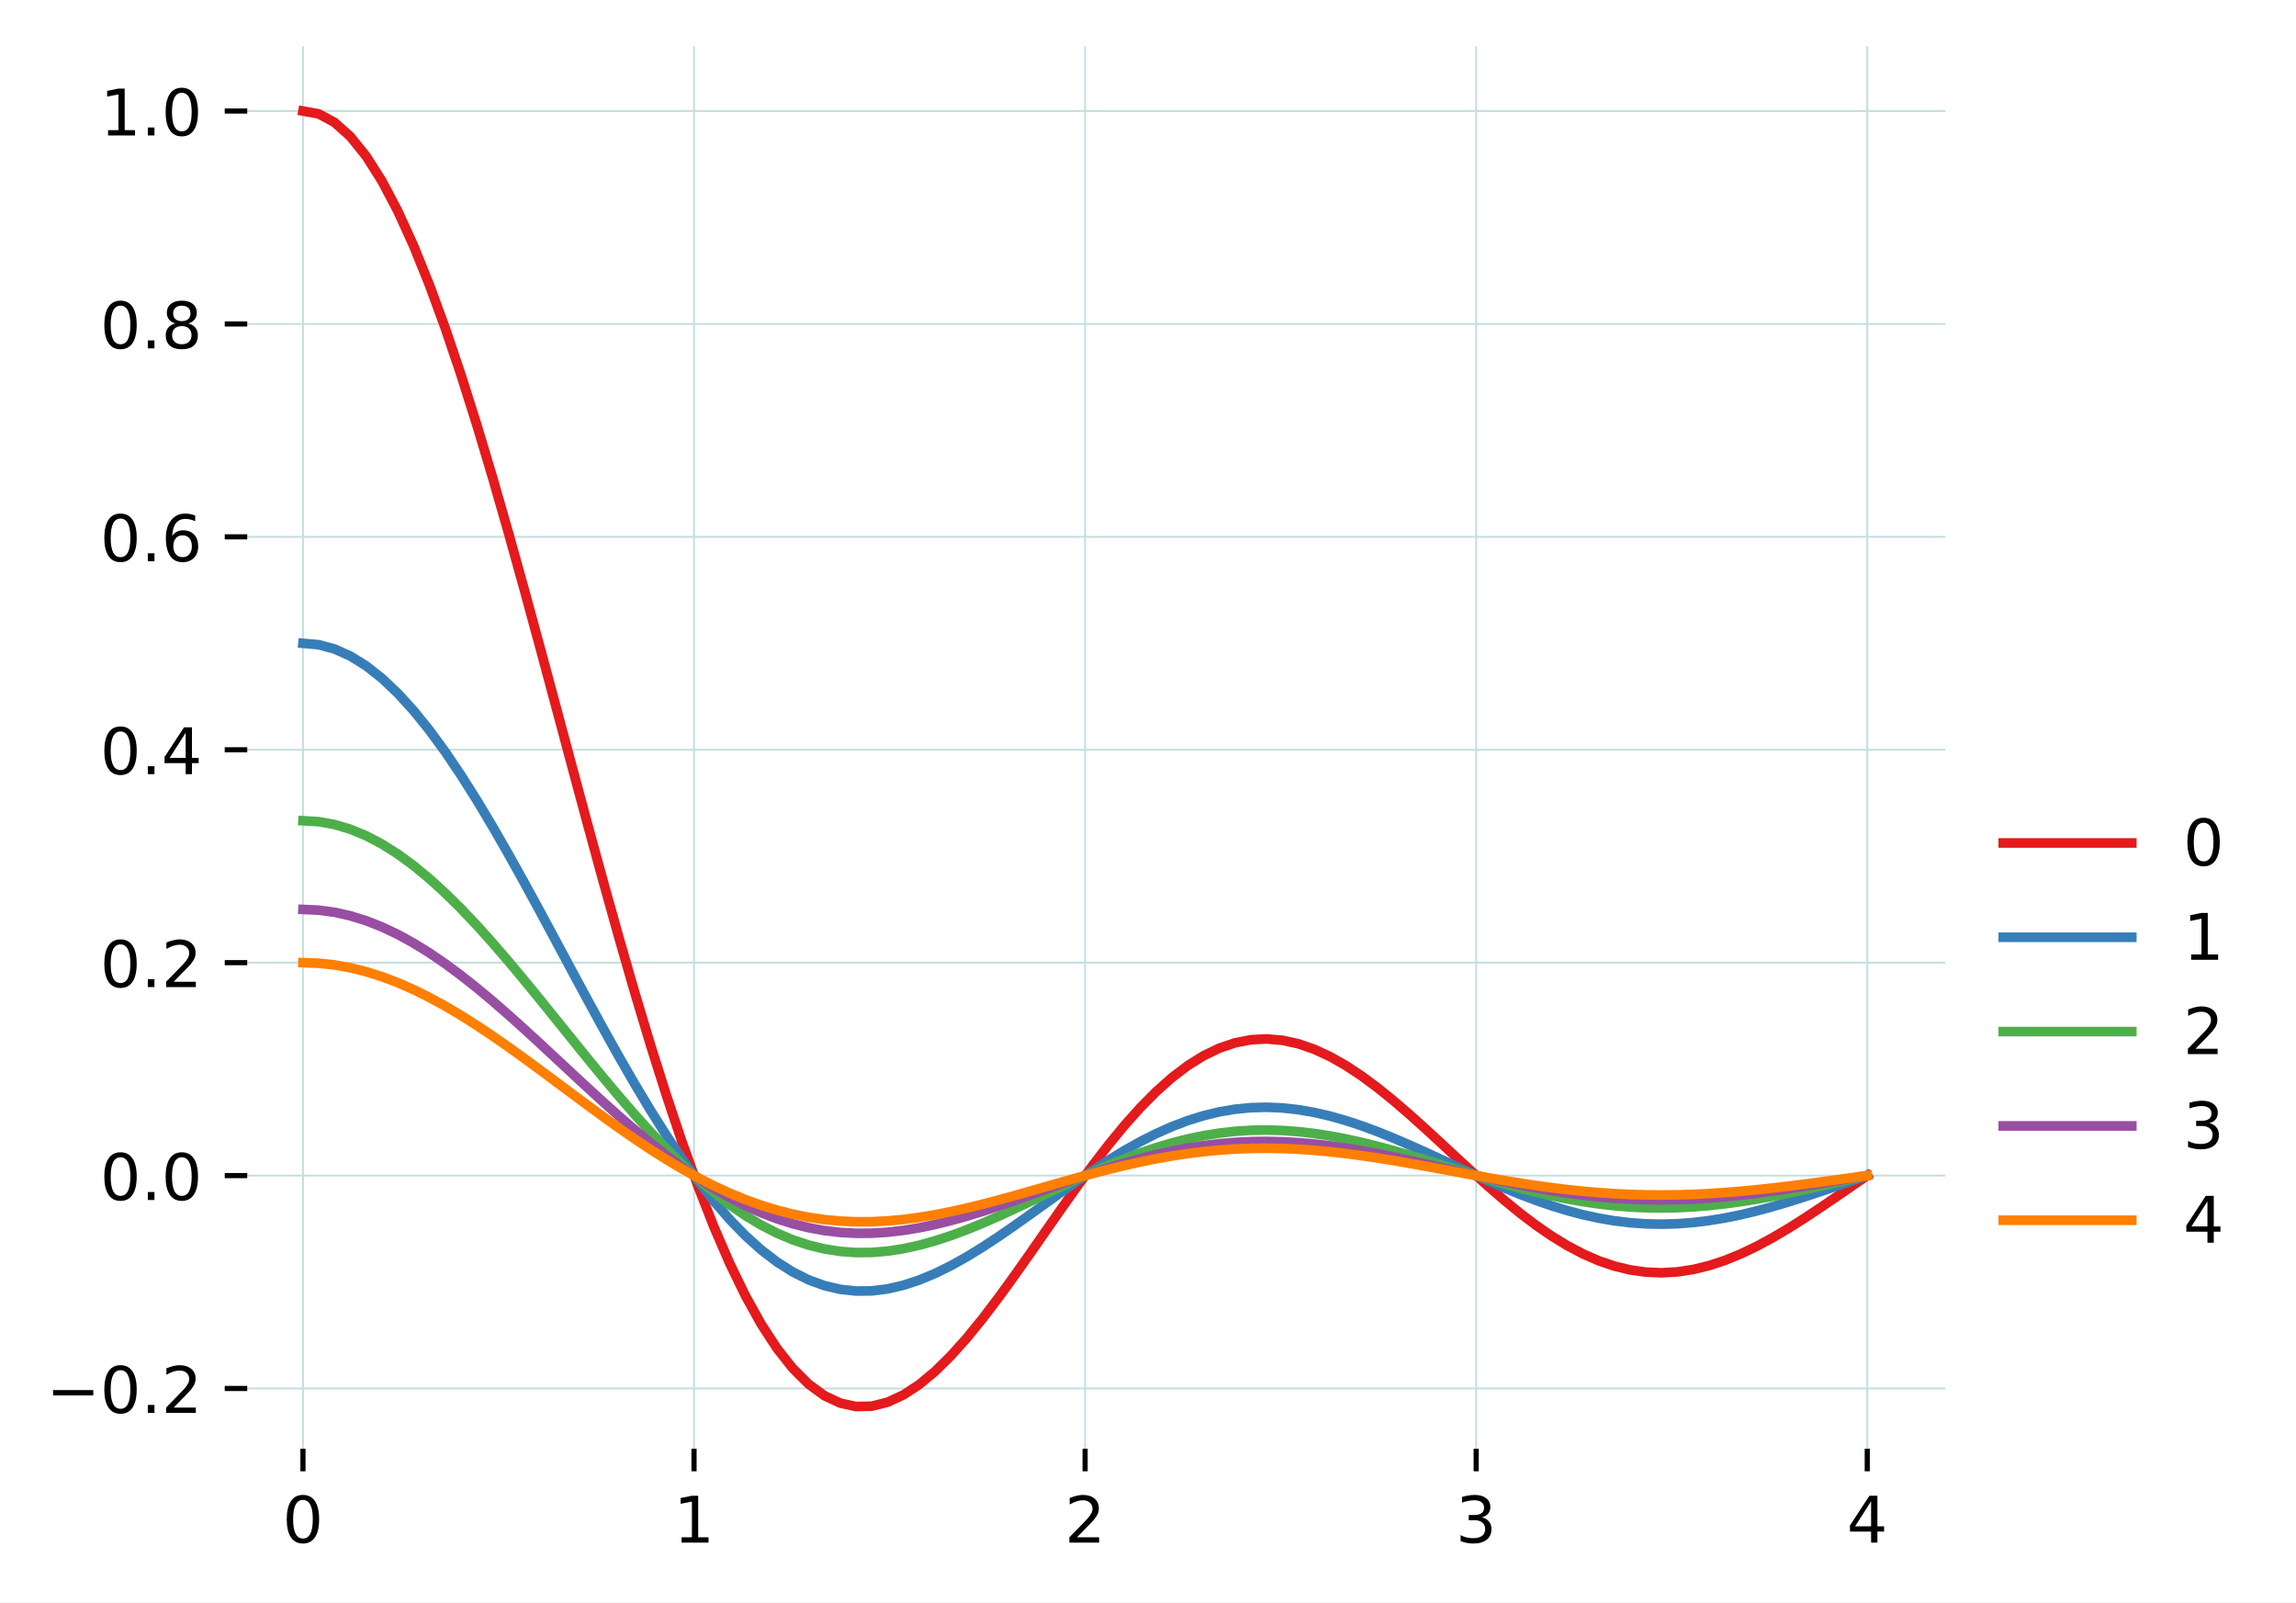
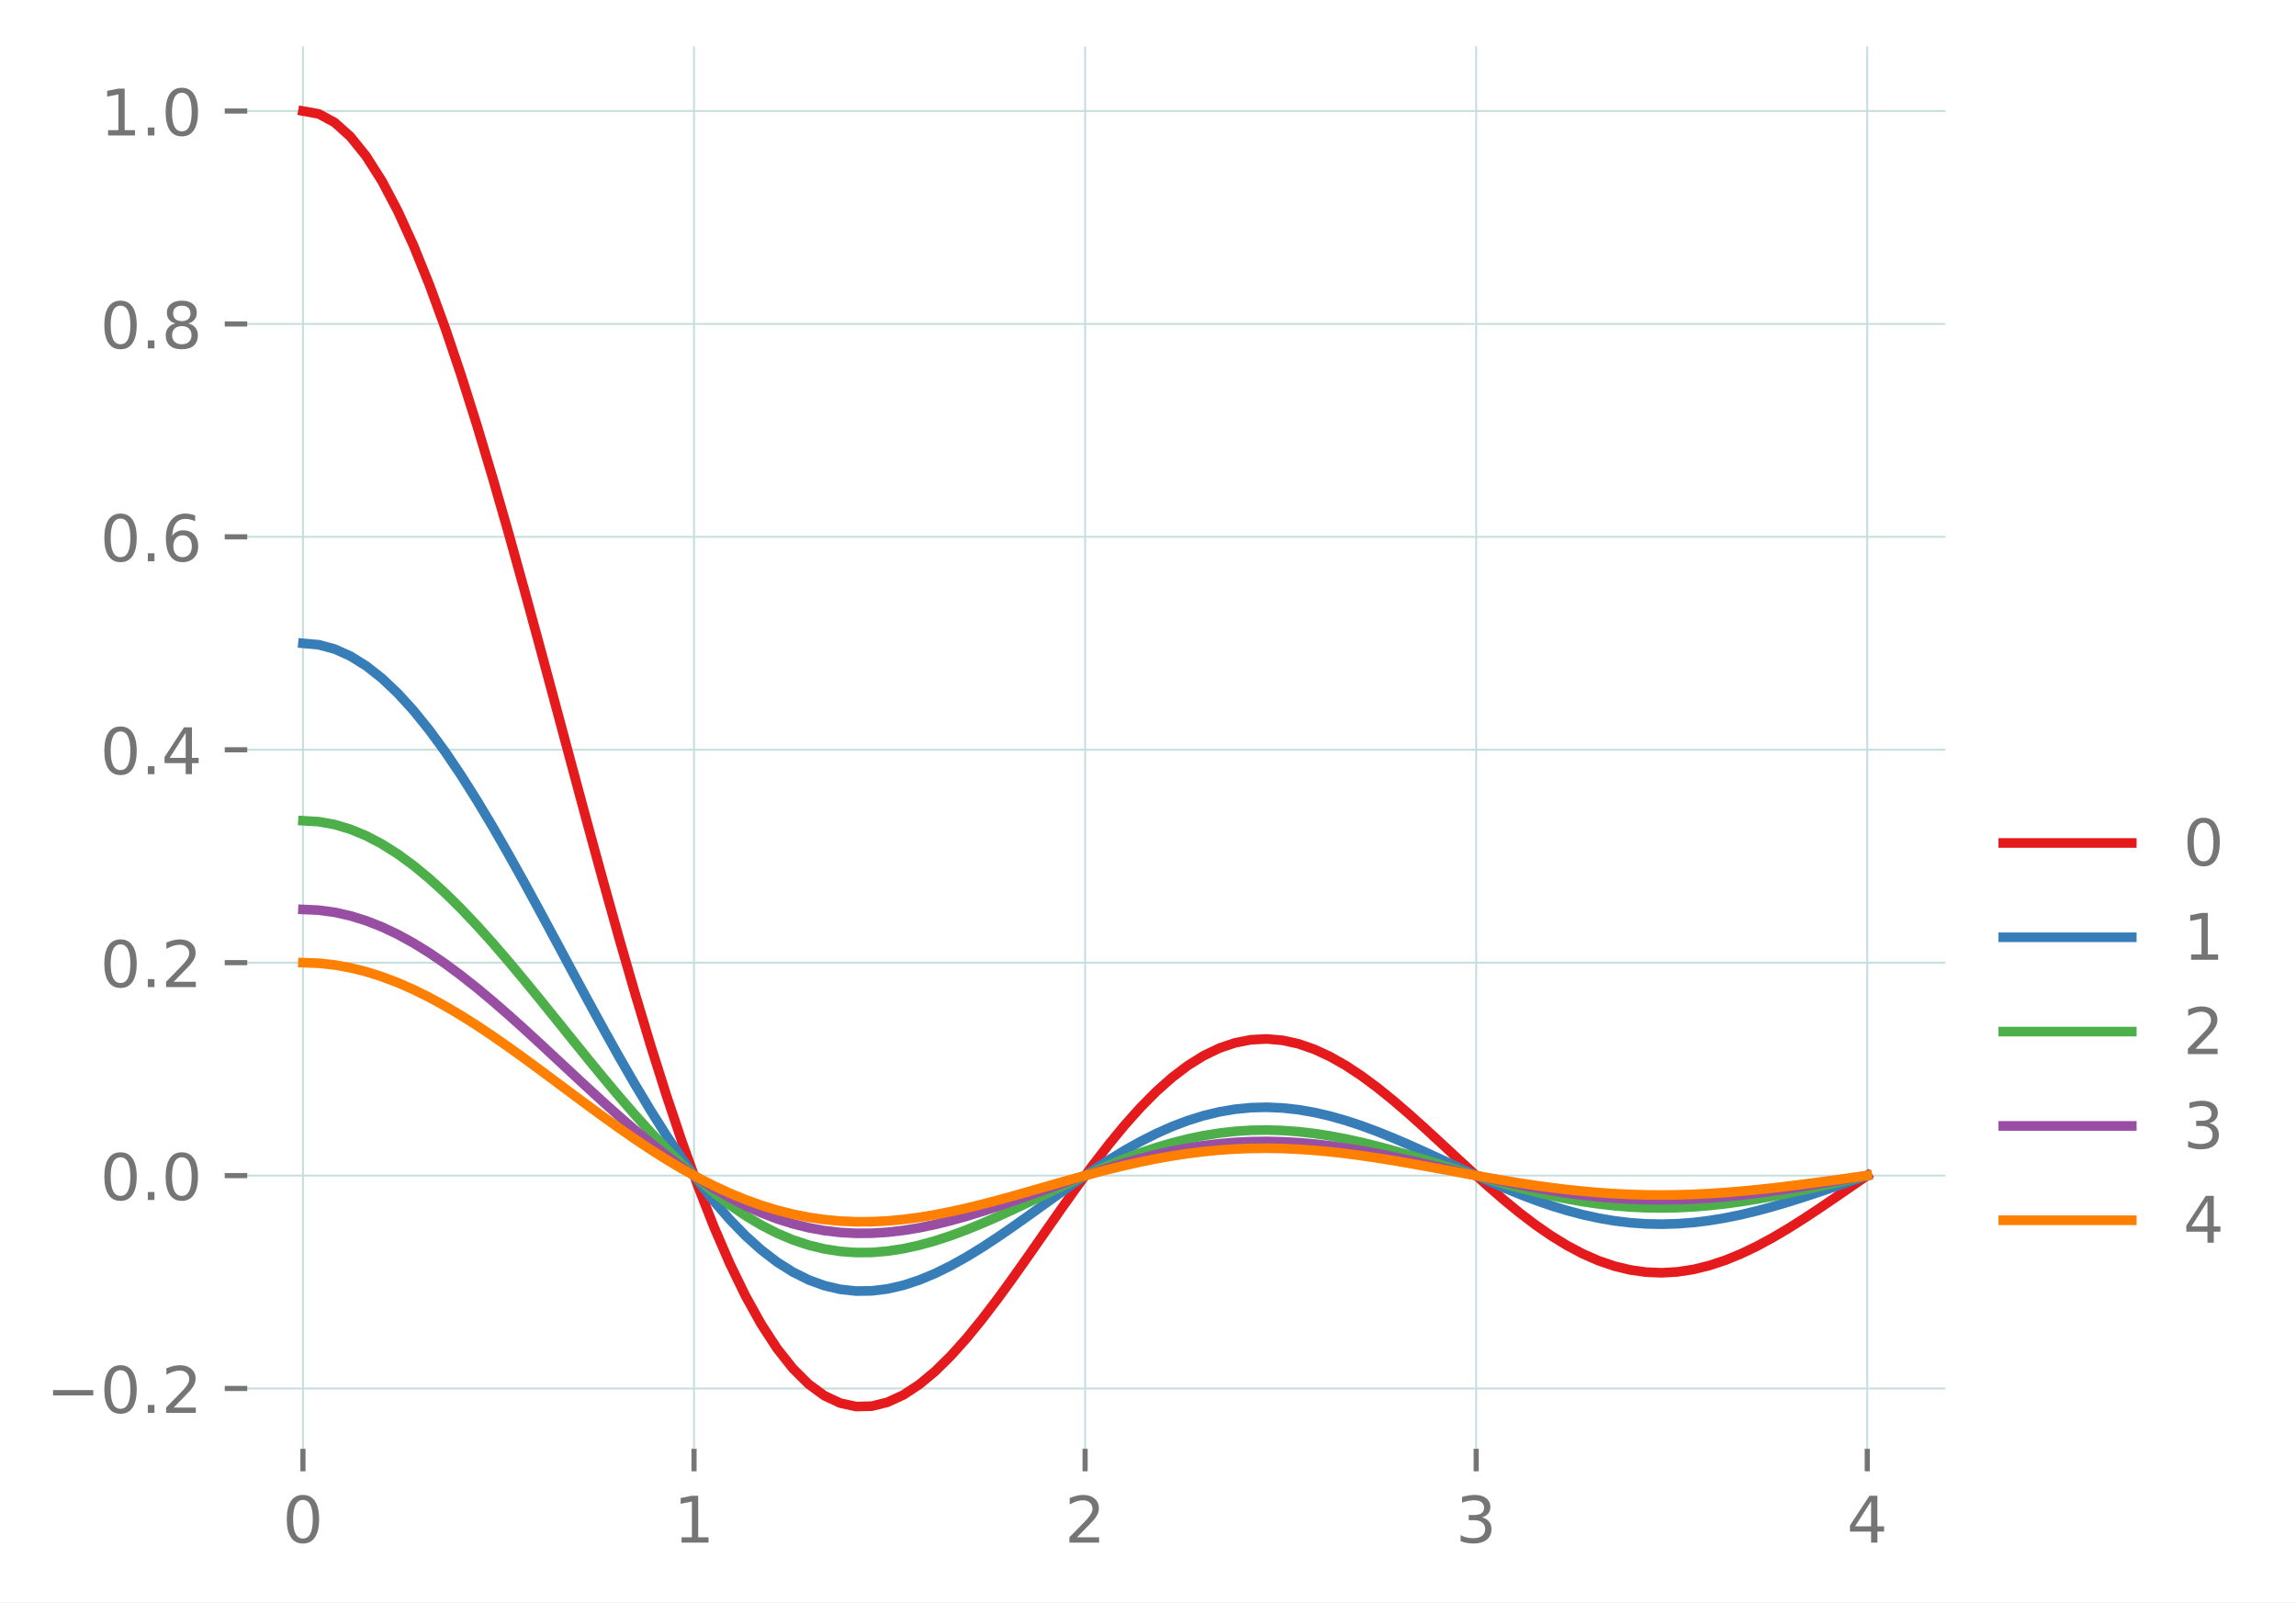
<svg xmlns="http://www.w3.org/2000/svg" xmlns:xlink="http://www.w3.org/1999/xlink" width="357.385pt" height="249.338pt" viewBox="0 0 357.385 249.338" version="1.1">
  <defs>
    <style type="text/css">*{stroke-linejoin: round; stroke-linecap: butt}</style>
  </defs>
  <g id="figure_1">
    <g id="patch_1">
      <path d="M 0 249.338  L 357.385 249.338  L 357.385 0  L 0 0  z " style="fill: #ffffff" />
    </g>
    <g id="axes_1">
      <g id="patch_2">
        <path d="M 34.983 228.96  L 302.823 228.96  L 302.823 7.2  L 34.983 7.2  z " style="fill: #ffffff" />
      </g>
      <g id="matplotlib.axis_1">
        <g id="xtick_1">
          <g id="line2d_1">
-             <path d="M 47.157 228.96  L 47.157 7.2  " clip-path="url(#pb0e5e08c46)" style="fill: none; stroke: #c7dedf; stroke-width: 0.3; stroke-linecap: square" />
+             <path d="M 47.157 228.96  L 47.157 7.2  " clip-path="url(#p705e727889)" style="fill: none; stroke: #c7dedf; stroke-width: 0.3; stroke-linecap: square" />
          </g>
          <g id="line2d_2">
            <defs>
-               <path id="medd320314b" d="M 0 0  L 0 -3.5  " style="stroke: #000000; stroke-width: 0.8" />
+               <path id="mbe8738fa09" d="M 0 0  L 0 -3.5  " style="stroke: #757575; stroke-width: 0.8" />
            </defs>
            <g>
-               <use xlink:href="#medd320314b" x="47.157" y="228.96" style="stroke: #000000; stroke-width: 0.8" />
+               <use xlink:href="#mbe8738fa09" x="47.157" y="228.96" style="fill: #757575; stroke: #757575; stroke-width: 0.8" />
            </g>
          </g>
          <g id="text_1">
-             <g transform="translate(43.97611 240.0584) scale(0.1 -0.1)">
+             <g style="fill: #757575" transform="translate(43.97611 240.0584) scale(0.1 -0.1)">
              <defs>
                <path id="DejaVuSans-30" d="M 2034 4250  Q 1547 4250 1301 3770  Q 1056 3291 1056 2328  Q 1056 1369 1301 889  Q 1547 409 2034 409  Q 2525 409 2770 889  Q 3016 1369 3016 2328  Q 3016 3291 2770 3770  Q 2525 4250 2034 4250  z M 2034 4750  Q 2819 4750 3233 4129  Q 3647 3509 3647 2328  Q 3647 1150 3233 529  Q 2819 -91 2034 -91  Q 1250 -91 836 529  Q 422 1150 422 2328  Q 422 3509 836 4129  Q 1250 4750 2034 4750  z " transform="scale(0.015625)" />
              </defs>
              <use xlink:href="#DejaVuSans-30" />
            </g>
          </g>
        </g>
        <g id="xtick_2">
          <g id="line2d_3">
-             <path d="M 108.03 228.96  L 108.03 7.2  " clip-path="url(#pb0e5e08c46)" style="fill: none; stroke: #c7dedf; stroke-width: 0.3; stroke-linecap: square" />
+             <path d="M 108.03 228.96  L 108.03 7.2  " clip-path="url(#p705e727889)" style="fill: none; stroke: #c7dedf; stroke-width: 0.3; stroke-linecap: square" />
          </g>
          <g id="line2d_4">
            <g>
-               <use xlink:href="#medd320314b" x="108.03" y="228.96" style="stroke: #000000; stroke-width: 0.8" />
+               <use xlink:href="#mbe8738fa09" x="108.03" y="228.96" style="fill: #757575; stroke: #757575; stroke-width: 0.8" />
            </g>
          </g>
          <g id="text_2">
-             <g transform="translate(104.8488 240.0584) scale(0.1 -0.1)">
+             <g style="fill: #757575" transform="translate(104.8488 240.0584) scale(0.1 -0.1)">
              <defs>
                <path id="DejaVuSans-31" d="M 794 531  L 1825 531  L 1825 4091  L 703 3866  L 703 4441  L 1819 4666  L 2450 4666  L 2450 531  L 3481 531  L 3481 0  L 794 0  L 794 531  z " transform="scale(0.015625)" />
              </defs>
              <use xlink:href="#DejaVuSans-31" />
            </g>
          </g>
        </g>
        <g id="xtick_3">
          <g id="line2d_5">
-             <path d="M 168.903 228.96  L 168.903 7.2  " clip-path="url(#pb0e5e08c46)" style="fill: none; stroke: #c7dedf; stroke-width: 0.3; stroke-linecap: square" />
+             <path d="M 168.903 228.96  L 168.903 7.2  " clip-path="url(#p705e727889)" style="fill: none; stroke: #c7dedf; stroke-width: 0.3; stroke-linecap: square" />
          </g>
          <g id="line2d_6">
            <g>
-               <use xlink:href="#medd320314b" x="168.903" y="228.96" style="stroke: #000000; stroke-width: 0.8" />
+               <use xlink:href="#mbe8738fa09" x="168.903" y="228.96" style="fill: #757575; stroke: #757575; stroke-width: 0.8" />
            </g>
          </g>
          <g id="text_3">
-             <g transform="translate(165.7216 240.0584) scale(0.1 -0.1)">
+             <g style="fill: #757575" transform="translate(165.7216 240.0584) scale(0.1 -0.1)">
              <defs>
                <path id="DejaVuSans-32" d="M 1228 531  L 3431 531  L 3431 0  L 469 0  L 469 531  Q 828 903 1448 1529  Q 2069 2156 2228 2338  Q 2531 2678 2651 2914  Q 2772 3150 2772 3378  Q 2772 3750 2511 3984  Q 2250 4219 1831 4219  Q 1534 4219 1204 4116  Q 875 4013 500 3803  L 500 4441  Q 881 4594 1212 4672  Q 1544 4750 1819 4750  Q 2544 4750 2975 4387  Q 3406 4025 3406 3419  Q 3406 3131 3298 2873  Q 3191 2616 2906 2266  Q 2828 2175 2409 1742  Q 1991 1309 1228 531  z " transform="scale(0.015625)" />
              </defs>
              <use xlink:href="#DejaVuSans-32" />
            </g>
          </g>
        </g>
        <g id="xtick_4">
          <g id="line2d_7">
-             <path d="M 229.776 228.96  L 229.776 7.2  " clip-path="url(#pb0e5e08c46)" style="fill: none; stroke: #c7dedf; stroke-width: 0.3; stroke-linecap: square" />
+             <path d="M 229.776 228.96  L 229.776 7.2  " clip-path="url(#p705e727889)" style="fill: none; stroke: #c7dedf; stroke-width: 0.3; stroke-linecap: square" />
          </g>
          <g id="line2d_8">
            <g>
-               <use xlink:href="#medd320314b" x="229.776" y="228.96" style="stroke: #000000; stroke-width: 0.8" />
+               <use xlink:href="#mbe8738fa09" x="229.776" y="228.96" style="fill: #757575; stroke: #757575; stroke-width: 0.8" />
            </g>
          </g>
          <g id="text_4">
-             <g transform="translate(226.5943 240.0584) scale(0.1 -0.1)">
+             <g style="fill: #757575" transform="translate(226.5943 240.0584) scale(0.1 -0.1)">
              <defs>
                <path id="DejaVuSans-33" d="M 2597 2516  Q 3050 2419 3304 2112  Q 3559 1806 3559 1356  Q 3559 666 3084 287  Q 2609 -91 1734 -91  Q 1441 -91 1130 -33  Q 819 25 488 141  L 488 750  Q 750 597 1062 519  Q 1375 441 1716 441  Q 2309 441 2620 675  Q 2931 909 2931 1356  Q 2931 1769 2642 2001  Q 2353 2234 1838 2234  L 1294 2234  L 1294 2753  L 1863 2753  Q 2328 2753 2575 2939  Q 2822 3125 2822 3475  Q 2822 3834 2567 4026  Q 2313 4219 1838 4219  Q 1578 4219 1281 4162  Q 984 4106 628 3988  L 628 4550  Q 988 4650 1302 4700  Q 1616 4750 1894 4750  Q 2613 4750 3031 4423  Q 3450 4097 3450 3541  Q 3450 3153 3228 2886  Q 3006 2619 2597 2516  z " transform="scale(0.015625)" />
              </defs>
              <use xlink:href="#DejaVuSans-33" />
            </g>
          </g>
        </g>
        <g id="xtick_5">
          <g id="line2d_9">
-             <path d="M 290.648 228.96  L 290.648 7.2  " clip-path="url(#pb0e5e08c46)" style="fill: none; stroke: #c7dedf; stroke-width: 0.3; stroke-linecap: square" />
+             <path d="M 290.648 228.96  L 290.648 7.2  " clip-path="url(#p705e727889)" style="fill: none; stroke: #c7dedf; stroke-width: 0.3; stroke-linecap: square" />
          </g>
          <g id="line2d_10">
            <g>
-               <use xlink:href="#medd320314b" x="290.648" y="228.96" style="stroke: #000000; stroke-width: 0.8" />
+               <use xlink:href="#mbe8738fa09" x="290.648" y="228.96" style="fill: #757575; stroke: #757575; stroke-width: 0.8" />
            </g>
          </g>
          <g id="text_5">
-             <g transform="translate(287.467 240.0584) scale(0.1 -0.1)">
+             <g style="fill: #757575" transform="translate(287.467 240.0584) scale(0.1 -0.1)">
              <defs>
                <path id="DejaVuSans-34" d="M 2419 4116  L 825 1625  L 2419 1625  L 2419 4116  z M 2253 4666  L 3047 4666  L 3047 1625  L 3713 1625  L 3713 1100  L 3047 1100  L 3047 0  L 2419 0  L 2419 1100  L 313 1100  L 313 1709  L 2253 4666  z " transform="scale(0.015625)" />
              </defs>
              <use xlink:href="#DejaVuSans-34" />
            </g>
          </g>
        </g>
      </g>
      <g id="matplotlib.axis_2">
        <g id="ytick_1">
          <g id="line2d_11">
-             <path d="M 34.983 216.072  L 302.823 216.072  " clip-path="url(#pb0e5e08c46)" style="fill: none; stroke: #c7dedf; stroke-width: 0.3; stroke-linecap: square" />
+             <path d="M 34.983 216.072  L 302.823 216.072  " clip-path="url(#p705e727889)" style="fill: none; stroke: #c7dedf; stroke-width: 0.3; stroke-linecap: square" />
          </g>
          <g id="line2d_12">
            <defs>
-               <path id="mb7309396a1" d="M 0 0  L 3.5 0  " style="stroke: #000000; stroke-width: 0.8" />
+               <path id="md83d4271e5" d="M 0 0  L 3.5 0  " style="stroke: #757575; stroke-width: 0.8" />
            </defs>
            <g>
-               <use xlink:href="#mb7309396a1" x="34.983" y="216.072" style="stroke: #000000; stroke-width: 0.8" />
+               <use xlink:href="#md83d4271e5" x="34.983" y="216.072" style="fill: #757575; stroke: #757575; stroke-width: 0.8" />
            </g>
          </g>
          <g id="text_6">
-             <g transform="translate(7.2 219.871) scale(0.1 -0.1)">
+             <g style="fill: #757575" transform="translate(7.2 219.871) scale(0.1 -0.1)">
              <defs>
                <path id="DejaVuSans-2212" d="M 678 2272  L 4684 2272  L 4684 1741  L 678 1741  L 678 2272  z " transform="scale(0.015625)" />
                <path id="DejaVuSans-2e" d="M 684 794  L 1344 794  L 1344 0  L 684 0  L 684 794  z " transform="scale(0.015625)" />
              </defs>
              <use xlink:href="#DejaVuSans-2212" />
              <use xlink:href="#DejaVuSans-30" x="83.789" />
              <use xlink:href="#DejaVuSans-2e" x="147.412" />
              <use xlink:href="#DejaVuSans-32" x="179.199" />
            </g>
          </g>
        </g>
        <g id="ytick_2">
          <g id="line2d_13">
-             <path d="M 34.983 182.94  L 302.823 182.94  " clip-path="url(#pb0e5e08c46)" style="fill: none; stroke: #c7dedf; stroke-width: 0.3; stroke-linecap: square" />
+             <path d="M 34.983 182.94  L 302.823 182.94  " clip-path="url(#p705e727889)" style="fill: none; stroke: #c7dedf; stroke-width: 0.3; stroke-linecap: square" />
          </g>
          <g id="line2d_14">
            <g>
-               <use xlink:href="#mb7309396a1" x="34.983" y="182.94" style="stroke: #000000; stroke-width: 0.8" />
+               <use xlink:href="#md83d4271e5" x="34.983" y="182.94" style="fill: #757575; stroke: #757575; stroke-width: 0.8" />
            </g>
          </g>
          <g id="text_7">
-             <g transform="translate(15.57969 186.739) scale(0.1 -0.1)">
+             <g style="fill: #757575" transform="translate(15.57969 186.739) scale(0.1 -0.1)">
              <use xlink:href="#DejaVuSans-30" />
              <use xlink:href="#DejaVuSans-2e" x="63.623" />
              <use xlink:href="#DejaVuSans-30" x="95.41" />
            </g>
          </g>
        </g>
        <g id="ytick_3">
          <g id="line2d_15">
-             <path d="M 34.983 149.808  L 302.823 149.808  " clip-path="url(#pb0e5e08c46)" style="fill: none; stroke: #c7dedf; stroke-width: 0.3; stroke-linecap: square" />
+             <path d="M 34.983 149.808  L 302.823 149.808  " clip-path="url(#p705e727889)" style="fill: none; stroke: #c7dedf; stroke-width: 0.3; stroke-linecap: square" />
          </g>
          <g id="line2d_16">
            <g>
-               <use xlink:href="#mb7309396a1" x="34.983" y="149.808" style="stroke: #000000; stroke-width: 0.8" />
+               <use xlink:href="#md83d4271e5" x="34.983" y="149.808" style="fill: #757575; stroke: #757575; stroke-width: 0.8" />
            </g>
          </g>
          <g id="text_8">
-             <g transform="translate(15.57969 153.6071) scale(0.1 -0.1)">
+             <g style="fill: #757575" transform="translate(15.57969 153.6071) scale(0.1 -0.1)">
              <use xlink:href="#DejaVuSans-30" />
              <use xlink:href="#DejaVuSans-2e" x="63.623" />
              <use xlink:href="#DejaVuSans-32" x="95.41" />
            </g>
          </g>
        </g>
        <g id="ytick_4">
          <g id="line2d_17">
-             <path d="M 34.983 116.676  L 302.823 116.676  " clip-path="url(#pb0e5e08c46)" style="fill: none; stroke: #c7dedf; stroke-width: 0.3; stroke-linecap: square" />
+             <path d="M 34.983 116.676  L 302.823 116.676  " clip-path="url(#p705e727889)" style="fill: none; stroke: #c7dedf; stroke-width: 0.3; stroke-linecap: square" />
          </g>
          <g id="line2d_18">
            <g>
-               <use xlink:href="#mb7309396a1" x="34.983" y="116.676" style="stroke: #000000; stroke-width: 0.8" />
+               <use xlink:href="#md83d4271e5" x="34.983" y="116.676" style="fill: #757575; stroke: #757575; stroke-width: 0.8" />
            </g>
          </g>
          <g id="text_9">
-             <g transform="translate(15.57969 120.4751) scale(0.1 -0.1)">
+             <g style="fill: #757575" transform="translate(15.57969 120.4751) scale(0.1 -0.1)">
              <use xlink:href="#DejaVuSans-30" />
              <use xlink:href="#DejaVuSans-2e" x="63.623" />
              <use xlink:href="#DejaVuSans-34" x="95.41" />
            </g>
          </g>
        </g>
        <g id="ytick_5">
          <g id="line2d_19">
-             <path d="M 34.983 83.544  L 302.823 83.544  " clip-path="url(#pb0e5e08c46)" style="fill: none; stroke: #c7dedf; stroke-width: 0.3; stroke-linecap: square" />
+             <path d="M 34.983 83.544  L 302.823 83.544  " clip-path="url(#p705e727889)" style="fill: none; stroke: #c7dedf; stroke-width: 0.3; stroke-linecap: square" />
          </g>
          <g id="line2d_20">
            <g>
-               <use xlink:href="#mb7309396a1" x="34.983" y="83.544" style="stroke: #000000; stroke-width: 0.8" />
+               <use xlink:href="#md83d4271e5" x="34.983" y="83.544" style="fill: #757575; stroke: #757575; stroke-width: 0.8" />
            </g>
          </g>
          <g id="text_10">
-             <g transform="translate(15.57969 87.34314) scale(0.1 -0.1)">
+             <g style="fill: #757575" transform="translate(15.57969 87.34314) scale(0.1 -0.1)">
              <defs>
                <path id="DejaVuSans-36" d="M 2113 2584  Q 1688 2584 1439 2293  Q 1191 2003 1191 1497  Q 1191 994 1439 701  Q 1688 409 2113 409  Q 2538 409 2786 701  Q 3034 994 3034 1497  Q 3034 2003 2786 2293  Q 2538 2584 2113 2584  z M 3366 4563  L 3366 3988  Q 3128 4100 2886 4159  Q 2644 4219 2406 4219  Q 1781 4219 1451 3797  Q 1122 3375 1075 2522  Q 1259 2794 1537 2939  Q 1816 3084 2150 3084  Q 2853 3084 3261 2657  Q 3669 2231 3669 1497  Q 3669 778 3244 343  Q 2819 -91 2113 -91  Q 1303 -91 875 529  Q 447 1150 447 2328  Q 447 3434 972 4092  Q 1497 4750 2381 4750  Q 2619 4750 2861 4703  Q 3103 4656 3366 4563  z " transform="scale(0.015625)" />
              </defs>
              <use xlink:href="#DejaVuSans-30" />
              <use xlink:href="#DejaVuSans-2e" x="63.623" />
              <use xlink:href="#DejaVuSans-36" x="95.41" />
            </g>
          </g>
        </g>
        <g id="ytick_6">
          <g id="line2d_21">
-             <path d="M 34.983 50.412  L 302.823 50.412  " clip-path="url(#pb0e5e08c46)" style="fill: none; stroke: #c7dedf; stroke-width: 0.3; stroke-linecap: square" />
+             <path d="M 34.983 50.412  L 302.823 50.412  " clip-path="url(#p705e727889)" style="fill: none; stroke: #c7dedf; stroke-width: 0.3; stroke-linecap: square" />
          </g>
          <g id="line2d_22">
            <g>
-               <use xlink:href="#mb7309396a1" x="34.983" y="50.412" style="stroke: #000000; stroke-width: 0.8" />
+               <use xlink:href="#md83d4271e5" x="34.983" y="50.412" style="fill: #757575; stroke: #757575; stroke-width: 0.8" />
            </g>
          </g>
          <g id="text_11">
-             <g transform="translate(15.57969 54.21118) scale(0.1 -0.1)">
+             <g style="fill: #757575" transform="translate(15.57969 54.21118) scale(0.1 -0.1)">
              <defs>
                <path id="DejaVuSans-38" d="M 2034 2216  Q 1584 2216 1326 1975  Q 1069 1734 1069 1313  Q 1069 891 1326 650  Q 1584 409 2034 409  Q 2484 409 2743 651  Q 3003 894 3003 1313  Q 3003 1734 2745 1975  Q 2488 2216 2034 2216  z M 1403 2484  Q 997 2584 770 2862  Q 544 3141 544 3541  Q 544 4100 942 4425  Q 1341 4750 2034 4750  Q 2731 4750 3128 4425  Q 3525 4100 3525 3541  Q 3525 3141 3298 2862  Q 3072 2584 2669 2484  Q 3125 2378 3379 2068  Q 3634 1759 3634 1313  Q 3634 634 3220 271  Q 2806 -91 2034 -91  Q 1263 -91 848 271  Q 434 634 434 1313  Q 434 1759 690 2068  Q 947 2378 1403 2484  z M 1172 3481  Q 1172 3119 1398 2916  Q 1625 2713 2034 2713  Q 2441 2713 2670 2916  Q 2900 3119 2900 3481  Q 2900 3844 2670 4047  Q 2441 4250 2034 4250  Q 1625 4250 1398 4047  Q 1172 3844 1172 3481  z " transform="scale(0.015625)" />
              </defs>
              <use xlink:href="#DejaVuSans-30" />
              <use xlink:href="#DejaVuSans-2e" x="63.623" />
              <use xlink:href="#DejaVuSans-38" x="95.41" />
            </g>
          </g>
        </g>
        <g id="ytick_7">
          <g id="line2d_23">
-             <path d="M 34.983 17.28  L 302.823 17.28  " clip-path="url(#pb0e5e08c46)" style="fill: none; stroke: #c7dedf; stroke-width: 0.3; stroke-linecap: square" />
+             <path d="M 34.983 17.28  L 302.823 17.28  " clip-path="url(#p705e727889)" style="fill: none; stroke: #c7dedf; stroke-width: 0.3; stroke-linecap: square" />
          </g>
          <g id="line2d_24">
            <g>
-               <use xlink:href="#mb7309396a1" x="34.983" y="17.28" style="stroke: #000000; stroke-width: 0.8" />
+               <use xlink:href="#md83d4271e5" x="34.983" y="17.28" style="fill: #757575; stroke: #757575; stroke-width: 0.8" />
            </g>
          </g>
          <g id="text_12">
-             <g transform="translate(15.57969 21.07922) scale(0.1 -0.1)">
+             <g style="fill: #757575" transform="translate(15.57969 21.07922) scale(0.1 -0.1)">
              <use xlink:href="#DejaVuSans-31" />
              <use xlink:href="#DejaVuSans-2e" x="63.623" />
              <use xlink:href="#DejaVuSans-30" x="95.41" />
            </g>
          </g>
        </g>
      </g>
      <g id="line2d_25">
-         <path d="M 47.157 17.28  L 49.617 17.724  L 52.076 19.054  L 54.536 21.255  L 56.995 24.306  L 59.455 28.179  L 61.914 32.837  L 64.374 38.233  L 66.833 44.318  L 69.293 51.034  L 71.752 58.316  L 74.212 66.097  L 76.671 74.305  L 79.131 82.864  L 81.59 91.695  L 84.05 100.719  L 86.509 109.855  L 88.969 119.023  L 91.428 128.144  L 93.888 137.14  L 96.347 145.936  L 98.807 154.462  L 101.266 162.65  L 103.726 170.439  L 106.185 177.771  L 108.645 184.596  L 111.104 190.871  L 113.564 196.558  L 116.023 201.627  L 118.483 206.057  L 120.942 209.832  L 123.402 212.944  L 125.861 215.394  L 128.321 217.19  L 130.78 218.345  L 133.24 218.88  L 135.7 218.823  L 138.159 218.208  L 140.619 217.073  L 143.078 215.46  L 145.538 213.419  L 147.997 210.998  L 150.457 208.252  L 152.916 205.235  L 155.376 202.006  L 157.835 198.62  L 160.295 195.134  L 162.754 191.604  L 165.214 188.085  L 167.673 184.629  L 170.133 181.284  L 172.592 178.097  L 175.052 175.108  L 177.511 172.356  L 179.971 169.873  L 182.43 167.687  L 184.89 165.82  L 187.349 164.289  L 189.809 163.106  L 192.268 162.276  L 194.728 161.801  L 197.187 161.677  L 199.647 161.893  L 202.106 162.435  L 204.566 163.285  L 207.025 164.42  L 209.485 165.815  L 211.944 167.439  L 214.404 169.261  L 216.863 171.248  L 219.323 173.363  L 221.782 175.57  L 224.242 177.833  L 226.701 180.115  L 229.161 182.38  L 231.62 184.594  L 234.08 186.723  L 236.539 188.737  L 238.999 190.607  L 241.458 192.308  L 243.918 193.817  L 246.377 195.117  L 248.837 196.191  L 251.296 197.028  L 253.756 197.622  L 256.215 197.968  L 258.675 198.068  L 261.134 197.924  L 263.594 197.545  L 266.053 196.942  L 268.513 196.13  L 270.972 195.126  L 273.432 193.95  L 275.891 192.624  L 278.351 191.172  L 280.81 189.619  L 283.27 187.992  L 285.729 186.319  L 288.189 184.626  L 290.648 182.94  " clip-path="url(#pb0e5e08c46)" style="fill: none; stroke: #e41a1c; stroke-width: 1.5; stroke-linecap: square" />
+         <path d="M 47.157 17.28  L 49.617 17.724  L 52.076 19.054  L 54.536 21.255  L 56.995 24.306  L 59.455 28.179  L 61.914 32.837  L 64.374 38.233  L 66.833 44.318  L 69.293 51.034  L 71.752 58.316  L 74.212 66.097  L 76.671 74.305  L 79.131 82.864  L 81.59 91.695  L 84.05 100.719  L 86.509 109.855  L 88.969 119.023  L 91.428 128.144  L 93.888 137.14  L 96.347 145.936  L 98.807 154.462  L 101.266 162.65  L 103.726 170.439  L 106.185 177.771  L 108.645 184.596  L 111.104 190.871  L 113.564 196.558  L 116.023 201.627  L 118.483 206.057  L 120.942 209.832  L 123.402 212.944  L 125.861 215.394  L 128.321 217.19  L 130.78 218.345  L 133.24 218.88  L 135.7 218.823  L 138.159 218.208  L 140.619 217.073  L 143.078 215.46  L 145.538 213.419  L 147.997 210.998  L 150.457 208.252  L 152.916 205.235  L 155.376 202.006  L 157.835 198.62  L 160.295 195.134  L 162.754 191.604  L 165.214 188.085  L 167.673 184.629  L 170.133 181.284  L 172.592 178.097  L 175.052 175.108  L 177.511 172.356  L 179.971 169.873  L 182.43 167.687  L 184.89 165.82  L 187.349 164.289  L 189.809 163.106  L 192.268 162.276  L 194.728 161.801  L 197.187 161.677  L 199.647 161.893  L 202.106 162.435  L 204.566 163.285  L 207.025 164.42  L 209.485 165.815  L 211.944 167.439  L 214.404 169.261  L 216.863 171.248  L 219.323 173.363  L 221.782 175.57  L 224.242 177.833  L 226.701 180.115  L 229.161 182.38  L 231.62 184.594  L 234.08 186.723  L 236.539 188.737  L 238.999 190.607  L 241.458 192.308  L 243.918 193.817  L 246.377 195.117  L 248.837 196.191  L 251.296 197.028  L 253.756 197.622  L 256.215 197.968  L 258.675 198.068  L 261.134 197.924  L 263.594 197.545  L 266.053 196.942  L 268.513 196.13  L 270.972 195.126  L 273.432 193.95  L 275.891 192.624  L 278.351 191.172  L 280.81 189.619  L 283.27 187.992  L 285.729 186.319  L 288.189 184.626  L 290.648 182.94  " clip-path="url(#p705e727889)" style="fill: none; stroke: #e41a1c; stroke-width: 1.5; stroke-linecap: square" />
      </g>
      <g id="line2d_26">
-         <path d="M 47.157 100.11  L 49.617 100.332  L 52.076 100.997  L 54.536 102.097  L 56.995 103.623  L 59.455 105.56  L 61.914 107.888  L 64.374 110.587  L 66.833 113.629  L 69.293 116.987  L 71.752 120.628  L 74.212 124.519  L 76.671 128.622  L 79.131 132.902  L 81.59 137.317  L 84.05 141.829  L 86.509 146.397  L 88.969 150.982  L 91.428 155.542  L 93.888 160.04  L 96.347 164.438  L 98.807 168.701  L 101.266 172.795  L 103.726 176.689  L 106.185 180.355  L 108.645 183.768  L 111.104 186.905  L 113.564 189.749  L 116.023 192.284  L 118.483 194.498  L 120.942 196.386  L 123.402 197.942  L 125.861 199.167  L 128.321 200.065  L 130.78 200.642  L 133.24 200.91  L 135.7 200.882  L 138.159 200.574  L 140.619 200.006  L 143.078 199.2  L 145.538 198.179  L 147.997 196.969  L 150.457 195.596  L 152.916 194.088  L 155.376 192.473  L 157.835 190.78  L 160.295 189.037  L 162.754 187.272  L 165.214 185.513  L 167.673 183.784  L 170.133 182.112  L 172.592 180.518  L 175.052 179.024  L 177.511 177.648  L 179.971 176.407  L 182.43 175.313  L 184.89 174.38  L 187.349 173.614  L 189.809 173.023  L 192.268 172.608  L 194.728 172.371  L 197.187 172.308  L 199.647 172.416  L 202.106 172.687  L 204.566 173.112  L 207.025 173.68  L 209.485 174.377  L 211.944 175.189  L 214.404 176.101  L 216.863 177.094  L 219.323 178.151  L 221.782 179.255  L 224.242 180.386  L 226.701 181.527  L 229.161 182.66  L 231.62 183.767  L 234.08 184.831  L 236.539 185.838  L 238.999 186.773  L 241.458 187.624  L 243.918 188.379  L 246.377 189.028  L 248.837 189.565  L 251.296 189.984  L 253.756 190.281  L 256.215 190.454  L 258.675 190.504  L 261.134 190.432  L 263.594 190.242  L 266.053 189.941  L 268.513 189.535  L 270.972 189.033  L 273.432 188.445  L 275.891 187.782  L 278.351 187.056  L 280.81 186.279  L 283.27 185.466  L 285.729 184.629  L 288.189 183.783  L 290.648 182.94  " clip-path="url(#pb0e5e08c46)" style="fill: none; stroke: #377eb8; stroke-width: 1.5; stroke-linecap: square" />
+         <path d="M 47.157 100.11  L 49.617 100.332  L 52.076 100.997  L 54.536 102.097  L 56.995 103.623  L 59.455 105.56  L 61.914 107.888  L 64.374 110.587  L 66.833 113.629  L 69.293 116.987  L 71.752 120.628  L 74.212 124.519  L 76.671 128.622  L 79.131 132.902  L 81.59 137.317  L 84.05 141.829  L 86.509 146.397  L 88.969 150.982  L 91.428 155.542  L 93.888 160.04  L 96.347 164.438  L 98.807 168.701  L 101.266 172.795  L 103.726 176.689  L 106.185 180.355  L 108.645 183.768  L 111.104 186.905  L 113.564 189.749  L 116.023 192.284  L 118.483 194.498  L 120.942 196.386  L 123.402 197.942  L 125.861 199.167  L 128.321 200.065  L 130.78 200.642  L 133.24 200.91  L 135.7 200.882  L 138.159 200.574  L 140.619 200.006  L 143.078 199.2  L 145.538 198.179  L 147.997 196.969  L 150.457 195.596  L 152.916 194.088  L 155.376 192.473  L 157.835 190.78  L 160.295 189.037  L 162.754 187.272  L 165.214 185.513  L 167.673 183.784  L 170.133 182.112  L 172.592 180.518  L 175.052 179.024  L 177.511 177.648  L 179.971 176.407  L 182.43 175.313  L 184.89 174.38  L 187.349 173.614  L 189.809 173.023  L 192.268 172.608  L 194.728 172.371  L 197.187 172.308  L 199.647 172.416  L 202.106 172.687  L 204.566 173.112  L 207.025 173.68  L 209.485 174.377  L 211.944 175.189  L 214.404 176.101  L 216.863 177.094  L 219.323 178.151  L 221.782 179.255  L 224.242 180.386  L 226.701 181.527  L 229.161 182.66  L 231.62 183.767  L 234.08 184.831  L 236.539 185.838  L 238.999 186.773  L 241.458 187.624  L 243.918 188.379  L 246.377 189.028  L 248.837 189.565  L 251.296 189.984  L 253.756 190.281  L 256.215 190.454  L 258.675 190.504  L 261.134 190.432  L 263.594 190.242  L 266.053 189.941  L 268.513 189.535  L 270.972 189.033  L 273.432 188.445  L 275.891 187.782  L 278.351 187.056  L 280.81 186.279  L 283.27 185.466  L 285.729 184.629  L 288.189 183.783  L 290.648 182.94  " clip-path="url(#p705e727889)" style="fill: none; stroke: #377eb8; stroke-width: 1.5; stroke-linecap: square" />
      </g>
      <g id="line2d_27">
-         <path d="M 47.157 127.72  L 49.617 127.868  L 52.076 128.311  L 54.536 129.045  L 56.995 130.062  L 59.455 131.353  L 61.914 132.905  L 64.374 134.704  L 66.833 136.733  L 69.293 138.971  L 71.752 141.399  L 74.212 143.992  L 76.671 146.728  L 79.131 149.581  L 81.59 152.525  L 84.05 155.533  L 86.509 158.578  L 88.969 161.634  L 91.428 164.675  L 93.888 167.673  L 96.347 170.605  L 98.807 173.447  L 101.266 176.177  L 103.726 178.773  L 106.185 181.217  L 108.645 183.492  L 111.104 185.584  L 113.564 187.479  L 116.023 189.169  L 118.483 190.646  L 120.942 191.904  L 123.402 192.941  L 125.861 193.758  L 128.321 194.356  L 130.78 194.741  L 133.24 194.92  L 135.7 194.901  L 138.159 194.696  L 140.619 194.317  L 143.078 193.78  L 145.538 193.099  L 147.997 192.292  L 150.457 191.377  L 152.916 190.372  L 155.376 189.295  L 157.835 188.166  L 160.295 187.004  L 162.754 185.828  L 165.214 184.655  L 167.673 183.503  L 170.133 182.388  L 172.592 181.325  L 175.052 180.329  L 177.511 179.412  L 179.971 178.584  L 182.43 177.856  L 184.89 177.233  L 187.349 176.723  L 189.809 176.328  L 192.268 176.052  L 194.728 175.894  L 197.187 175.852  L 199.647 175.924  L 202.106 176.105  L 204.566 176.388  L 207.025 176.767  L 209.485 177.231  L 211.944 177.773  L 214.404 178.38  L 216.863 179.042  L 219.323 179.747  L 221.782 180.483  L 224.242 181.238  L 226.701 181.998  L 229.161 182.753  L 231.62 183.491  L 234.08 184.201  L 236.539 184.872  L 238.999 185.495  L 241.458 186.062  L 243.918 186.566  L 246.377 186.999  L 248.837 187.357  L 251.296 187.636  L 253.756 187.834  L 256.215 187.949  L 258.675 187.982  L 261.134 187.935  L 263.594 187.808  L 266.053 187.607  L 268.513 187.337  L 270.972 187.002  L 273.432 186.61  L 275.891 186.168  L 278.351 185.684  L 280.81 185.166  L 283.27 184.624  L 285.729 184.066  L 288.189 183.502  L 290.648 182.94  " clip-path="url(#pb0e5e08c46)" style="fill: none; stroke: #4daf4a; stroke-width: 1.5; stroke-linecap: square" />
+         <path d="M 47.157 127.72  L 49.617 127.868  L 52.076 128.311  L 54.536 129.045  L 56.995 130.062  L 59.455 131.353  L 61.914 132.905  L 64.374 134.704  L 66.833 136.733  L 69.293 138.971  L 71.752 141.399  L 74.212 143.992  L 76.671 146.728  L 79.131 149.581  L 81.59 152.525  L 84.05 155.533  L 86.509 158.578  L 88.969 161.634  L 91.428 164.675  L 93.888 167.673  L 96.347 170.605  L 98.807 173.447  L 101.266 176.177  L 103.726 178.773  L 106.185 181.217  L 108.645 183.492  L 111.104 185.584  L 113.564 187.479  L 116.023 189.169  L 118.483 190.646  L 120.942 191.904  L 123.402 192.941  L 125.861 193.758  L 128.321 194.356  L 130.78 194.741  L 133.24 194.92  L 135.7 194.901  L 138.159 194.696  L 140.619 194.317  L 143.078 193.78  L 145.538 193.099  L 147.997 192.292  L 150.457 191.377  L 152.916 190.372  L 155.376 189.295  L 157.835 188.166  L 160.295 187.004  L 162.754 185.828  L 165.214 184.655  L 167.673 183.503  L 170.133 182.388  L 172.592 181.325  L 175.052 180.329  L 177.511 179.412  L 179.971 178.584  L 182.43 177.856  L 184.89 177.233  L 187.349 176.723  L 189.809 176.328  L 192.268 176.052  L 194.728 175.894  L 197.187 175.852  L 199.647 175.924  L 202.106 176.105  L 204.566 176.388  L 207.025 176.767  L 209.485 177.231  L 211.944 177.773  L 214.404 178.38  L 216.863 179.042  L 219.323 179.747  L 221.782 180.483  L 224.242 181.238  L 226.701 181.998  L 229.161 182.753  L 231.62 183.491  L 234.08 184.201  L 236.539 184.872  L 238.999 185.495  L 241.458 186.062  L 243.918 186.566  L 246.377 186.999  L 248.837 187.357  L 251.296 187.636  L 253.756 187.834  L 256.215 187.949  L 258.675 187.982  L 261.134 187.935  L 263.594 187.808  L 266.053 187.607  L 268.513 187.337  L 270.972 187.002  L 273.432 186.61  L 275.891 186.168  L 278.351 185.684  L 280.81 185.166  L 283.27 184.624  L 285.729 184.066  L 288.189 183.502  L 290.648 182.94  " clip-path="url(#p705e727889)" style="fill: none; stroke: #4daf4a; stroke-width: 1.5; stroke-linecap: square" />
      </g>
      <g id="line2d_28">
-         <path d="M 47.157 141.525  L 49.617 141.636  L 52.076 141.968  L 54.536 142.519  L 56.995 143.281  L 59.455 144.25  L 61.914 145.414  L 64.374 146.763  L 66.833 148.284  L 69.293 149.963  L 71.752 151.784  L 74.212 153.729  L 76.671 155.781  L 79.131 157.921  L 81.59 160.129  L 84.05 162.385  L 86.509 164.669  L 88.969 166.961  L 91.428 169.241  L 93.888 171.49  L 96.347 173.689  L 98.807 175.82  L 101.266 177.867  L 103.726 179.815  L 106.185 181.648  L 108.645 183.354  L 111.104 184.923  L 113.564 186.344  L 116.023 187.612  L 118.483 188.719  L 120.942 189.663  L 123.402 190.441  L 125.861 191.053  L 128.321 191.502  L 130.78 191.791  L 133.24 191.925  L 135.7 191.911  L 138.159 191.757  L 140.619 191.473  L 143.078 191.07  L 145.538 190.56  L 147.997 189.954  L 150.457 189.268  L 152.916 188.514  L 155.376 187.706  L 157.835 186.86  L 160.295 185.988  L 162.754 185.106  L 165.214 184.226  L 167.673 183.362  L 170.133 182.526  L 172.592 181.729  L 175.052 180.982  L 177.511 180.294  L 179.971 179.673  L 182.43 179.127  L 184.89 178.66  L 187.349 178.277  L 189.809 177.981  L 192.268 177.774  L 194.728 177.655  L 197.187 177.624  L 199.647 177.678  L 202.106 177.814  L 204.566 178.026  L 207.025 178.31  L 209.485 178.659  L 211.944 179.065  L 214.404 179.52  L 216.863 180.017  L 219.323 180.546  L 221.782 181.097  L 224.242 181.663  L 226.701 182.234  L 229.161 182.8  L 231.62 183.353  L 234.08 183.886  L 236.539 184.389  L 238.999 184.857  L 241.458 185.282  L 243.918 185.659  L 246.377 185.984  L 248.837 186.253  L 251.296 186.462  L 253.756 186.61  L 256.215 186.697  L 258.675 186.722  L 261.134 186.686  L 263.594 186.591  L 266.053 186.44  L 268.513 186.237  L 270.972 185.986  L 273.432 185.692  L 275.891 185.361  L 278.351 184.998  L 280.81 184.61  L 283.27 184.203  L 285.729 183.785  L 288.189 183.361  L 290.648 182.94  " clip-path="url(#pb0e5e08c46)" style="fill: none; stroke: #984ea3; stroke-width: 1.5; stroke-linecap: square" />
+         <path d="M 47.157 141.525  L 49.617 141.636  L 52.076 141.968  L 54.536 142.519  L 56.995 143.281  L 59.455 144.25  L 61.914 145.414  L 64.374 146.763  L 66.833 148.284  L 69.293 149.963  L 71.752 151.784  L 74.212 153.729  L 76.671 155.781  L 79.131 157.921  L 81.59 160.129  L 84.05 162.385  L 86.509 164.669  L 88.969 166.961  L 91.428 169.241  L 93.888 171.49  L 96.347 173.689  L 98.807 175.82  L 101.266 177.867  L 103.726 179.815  L 106.185 181.648  L 108.645 183.354  L 111.104 184.923  L 113.564 186.344  L 116.023 187.612  L 118.483 188.719  L 120.942 189.663  L 123.402 190.441  L 125.861 191.053  L 128.321 191.502  L 130.78 191.791  L 133.24 191.925  L 135.7 191.911  L 138.159 191.757  L 140.619 191.473  L 143.078 191.07  L 145.538 190.56  L 147.997 189.954  L 150.457 189.268  L 152.916 188.514  L 155.376 187.706  L 157.835 186.86  L 160.295 185.988  L 162.754 185.106  L 165.214 184.226  L 167.673 183.362  L 170.133 182.526  L 172.592 181.729  L 175.052 180.982  L 177.511 180.294  L 179.971 179.673  L 182.43 179.127  L 184.89 178.66  L 187.349 178.277  L 189.809 177.981  L 192.268 177.774  L 194.728 177.655  L 197.187 177.624  L 199.647 177.678  L 202.106 177.814  L 204.566 178.026  L 207.025 178.31  L 209.485 178.659  L 211.944 179.065  L 214.404 179.52  L 216.863 180.017  L 219.323 180.546  L 221.782 181.097  L 224.242 181.663  L 226.701 182.234  L 229.161 182.8  L 231.62 183.353  L 234.08 183.886  L 236.539 184.389  L 238.999 184.857  L 241.458 185.282  L 243.918 185.659  L 246.377 185.984  L 248.837 186.253  L 251.296 186.462  L 253.756 186.61  L 256.215 186.697  L 258.675 186.722  L 261.134 186.686  L 263.594 186.591  L 266.053 186.44  L 268.513 186.237  L 270.972 185.986  L 273.432 185.692  L 275.891 185.361  L 278.351 184.998  L 280.81 184.61  L 283.27 184.203  L 285.729 183.785  L 288.189 183.361  L 290.648 182.94  " clip-path="url(#p705e727889)" style="fill: none; stroke: #984ea3; stroke-width: 1.5; stroke-linecap: square" />
      </g>
      <g id="line2d_29">
-         <path d="M 47.157 149.808  L 49.617 149.897  L 52.076 150.163  L 54.536 150.603  L 56.995 151.213  L 59.455 151.988  L 61.914 152.919  L 64.374 153.999  L 66.833 155.215  L 69.293 156.559  L 71.752 158.015  L 74.212 159.571  L 76.671 161.213  L 79.131 162.925  L 81.59 164.691  L 84.05 166.496  L 86.509 168.323  L 88.969 170.156  L 91.428 171.981  L 93.888 173.78  L 96.347 175.539  L 98.807 177.244  L 101.266 178.882  L 103.726 180.44  L 106.185 181.906  L 108.645 183.271  L 111.104 184.526  L 113.564 185.663  L 116.023 186.677  L 118.483 187.563  L 120.942 188.318  L 123.402 188.941  L 125.861 189.431  L 128.321 189.79  L 130.78 190.021  L 133.24 190.128  L 135.7 190.117  L 138.159 189.993  L 140.619 189.766  L 143.078 189.444  L 145.538 189.036  L 147.997 188.551  L 150.457 188.002  L 152.916 187.399  L 155.376 186.753  L 157.835 186.076  L 160.295 185.379  L 162.754 184.673  L 165.214 183.969  L 167.673 183.278  L 170.133 182.609  L 172.592 181.971  L 175.052 181.374  L 177.511 180.823  L 179.971 180.327  L 182.43 179.889  L 184.89 179.516  L 187.349 179.21  L 189.809 178.973  L 192.268 178.807  L 194.728 178.712  L 197.187 178.687  L 199.647 178.73  L 202.106 178.839  L 204.566 179.009  L 207.025 179.236  L 209.485 179.515  L 211.944 179.84  L 214.404 180.204  L 216.863 180.601  L 219.323 181.024  L 221.782 181.466  L 224.242 181.918  L 226.701 182.375  L 229.161 182.828  L 231.62 183.271  L 234.08 183.696  L 236.539 184.099  L 238.999 184.473  L 241.458 184.813  L 243.918 185.115  L 246.377 185.375  L 248.837 185.59  L 251.296 185.758  L 253.756 185.876  L 256.215 185.946  L 258.675 185.965  L 261.134 185.937  L 263.594 185.861  L 266.053 185.74  L 268.513 185.578  L 270.972 185.377  L 273.432 185.142  L 275.891 184.877  L 278.351 184.586  L 280.81 184.276  L 283.27 183.95  L 285.729 183.616  L 288.189 183.277  L 290.648 182.94  " clip-path="url(#pb0e5e08c46)" style="fill: none; stroke: #ff7f00; stroke-width: 1.5; stroke-linecap: square" />
+         <path d="M 47.157 149.808  L 49.617 149.897  L 52.076 150.163  L 54.536 150.603  L 56.995 151.213  L 59.455 151.988  L 61.914 152.919  L 64.374 153.999  L 66.833 155.215  L 69.293 156.559  L 71.752 158.015  L 74.212 159.571  L 76.671 161.213  L 79.131 162.925  L 81.59 164.691  L 84.05 166.496  L 86.509 168.323  L 88.969 170.156  L 91.428 171.981  L 93.888 173.78  L 96.347 175.539  L 98.807 177.244  L 101.266 178.882  L 103.726 180.44  L 106.185 181.906  L 108.645 183.271  L 111.104 184.526  L 113.564 185.663  L 116.023 186.677  L 118.483 187.563  L 120.942 188.318  L 123.402 188.941  L 125.861 189.431  L 128.321 189.79  L 130.78 190.021  L 133.24 190.128  L 135.7 190.117  L 138.159 189.993  L 140.619 189.766  L 143.078 189.444  L 145.538 189.036  L 147.997 188.551  L 150.457 188.002  L 152.916 187.399  L 155.376 186.753  L 157.835 186.076  L 160.295 185.379  L 162.754 184.673  L 165.214 183.969  L 167.673 183.278  L 170.133 182.609  L 172.592 181.971  L 175.052 181.374  L 177.511 180.823  L 179.971 180.327  L 182.43 179.889  L 184.89 179.516  L 187.349 179.21  L 189.809 178.973  L 192.268 178.807  L 194.728 178.712  L 197.187 178.687  L 199.647 178.73  L 202.106 178.839  L 204.566 179.009  L 207.025 179.236  L 209.485 179.515  L 211.944 179.84  L 214.404 180.204  L 216.863 180.601  L 219.323 181.024  L 221.782 181.466  L 224.242 181.918  L 226.701 182.375  L 229.161 182.828  L 231.62 183.271  L 234.08 183.696  L 236.539 184.099  L 238.999 184.473  L 241.458 184.813  L 243.918 185.115  L 246.377 185.375  L 248.837 185.59  L 251.296 185.758  L 253.756 185.876  L 256.215 185.946  L 258.675 185.965  L 261.134 185.937  L 263.594 185.861  L 266.053 185.74  L 268.513 185.578  L 270.972 185.377  L 273.432 185.142  L 275.891 184.877  L 278.351 184.586  L 280.81 184.276  L 283.27 183.95  L 285.729 183.616  L 288.189 183.277  L 290.648 182.94  " clip-path="url(#p705e727889)" style="fill: none; stroke: #ff7f00; stroke-width: 1.5; stroke-linecap: square" />
      </g>
      <g id="patch_3">
        <path d="M 34.983 228.96  L 34.983 7.2  " style="fill: none" />
      </g>
      <g id="patch_4">
-         <path d="M 302.823 228.96  L 302.823 7.2  " style="fill: none" />
-       </g>
-       <g id="patch_5">
        <path d="M 34.983 228.96  L 302.823 228.96  " style="fill: none" />
-       </g>
-       <g id="patch_6">
-         <path d="M 34.983 7.2  L 302.823 7.2  " style="fill: none" />
      </g>
      <g id="legend_1">
        <g id="line2d_30">
          <path d="M 311.823 131.178  L 321.823 131.178  L 331.823 131.178  " style="fill: none; stroke: #e41a1c; stroke-width: 1.5; stroke-linecap: square" />
        </g>
        <g id="text_13">
-           <g transform="translate(339.8228 134.6784) scale(0.1 -0.1)">
+           <g style="fill: #757575" transform="translate(339.8228 134.6784) scale(0.1 -0.1)">
            <use xlink:href="#DejaVuSans-30" />
          </g>
        </g>
        <g id="line2d_31">
          <path d="M 311.823 145.857  L 321.823 145.857  L 331.823 145.857  " style="fill: none; stroke: #377eb8; stroke-width: 1.5; stroke-linecap: square" />
        </g>
        <g id="text_14">
-           <g transform="translate(339.8228 149.3566) scale(0.1 -0.1)">
+           <g style="fill: #757575" transform="translate(339.8228 149.3566) scale(0.1 -0.1)">
            <use xlink:href="#DejaVuSans-31" />
          </g>
        </g>
        <g id="line2d_32">
          <path d="M 311.823 160.535  L 321.823 160.535  L 331.823 160.535  " style="fill: none; stroke: #4daf4a; stroke-width: 1.5; stroke-linecap: square" />
        </g>
        <g id="text_15">
-           <g transform="translate(339.8228 164.0347) scale(0.1 -0.1)">
+           <g style="fill: #757575" transform="translate(339.8228 164.0347) scale(0.1 -0.1)">
            <use xlink:href="#DejaVuSans-32" />
          </g>
        </g>
        <g id="line2d_33">
          <path d="M 311.823 175.213  L 321.823 175.213  L 331.823 175.213  " style="fill: none; stroke: #984ea3; stroke-width: 1.5; stroke-linecap: square" />
        </g>
        <g id="text_16">
-           <g transform="translate(339.8228 178.7128) scale(0.1 -0.1)">
+           <g style="fill: #757575" transform="translate(339.8228 178.7128) scale(0.1 -0.1)">
            <use xlink:href="#DejaVuSans-33" />
          </g>
        </g>
        <g id="line2d_34">
          <path d="M 311.823 189.891  L 321.823 189.891  L 331.823 189.891  " style="fill: none; stroke: #ff7f00; stroke-width: 1.5; stroke-linecap: square" />
        </g>
        <g id="text_17">
-           <g transform="translate(339.8228 193.3909) scale(0.1 -0.1)">
+           <g style="fill: #757575" transform="translate(339.8228 193.3909) scale(0.1 -0.1)">
            <use xlink:href="#DejaVuSans-34" />
          </g>
        </g>
      </g>
    </g>
  </g>
  <defs>
-     <clipPath id="pb0e5e08c46">
+     <clipPath id="p705e727889">
      <rect x="34.983" y="7.2" width="267.84" height="221.76" />
    </clipPath>
  </defs>
</svg>
